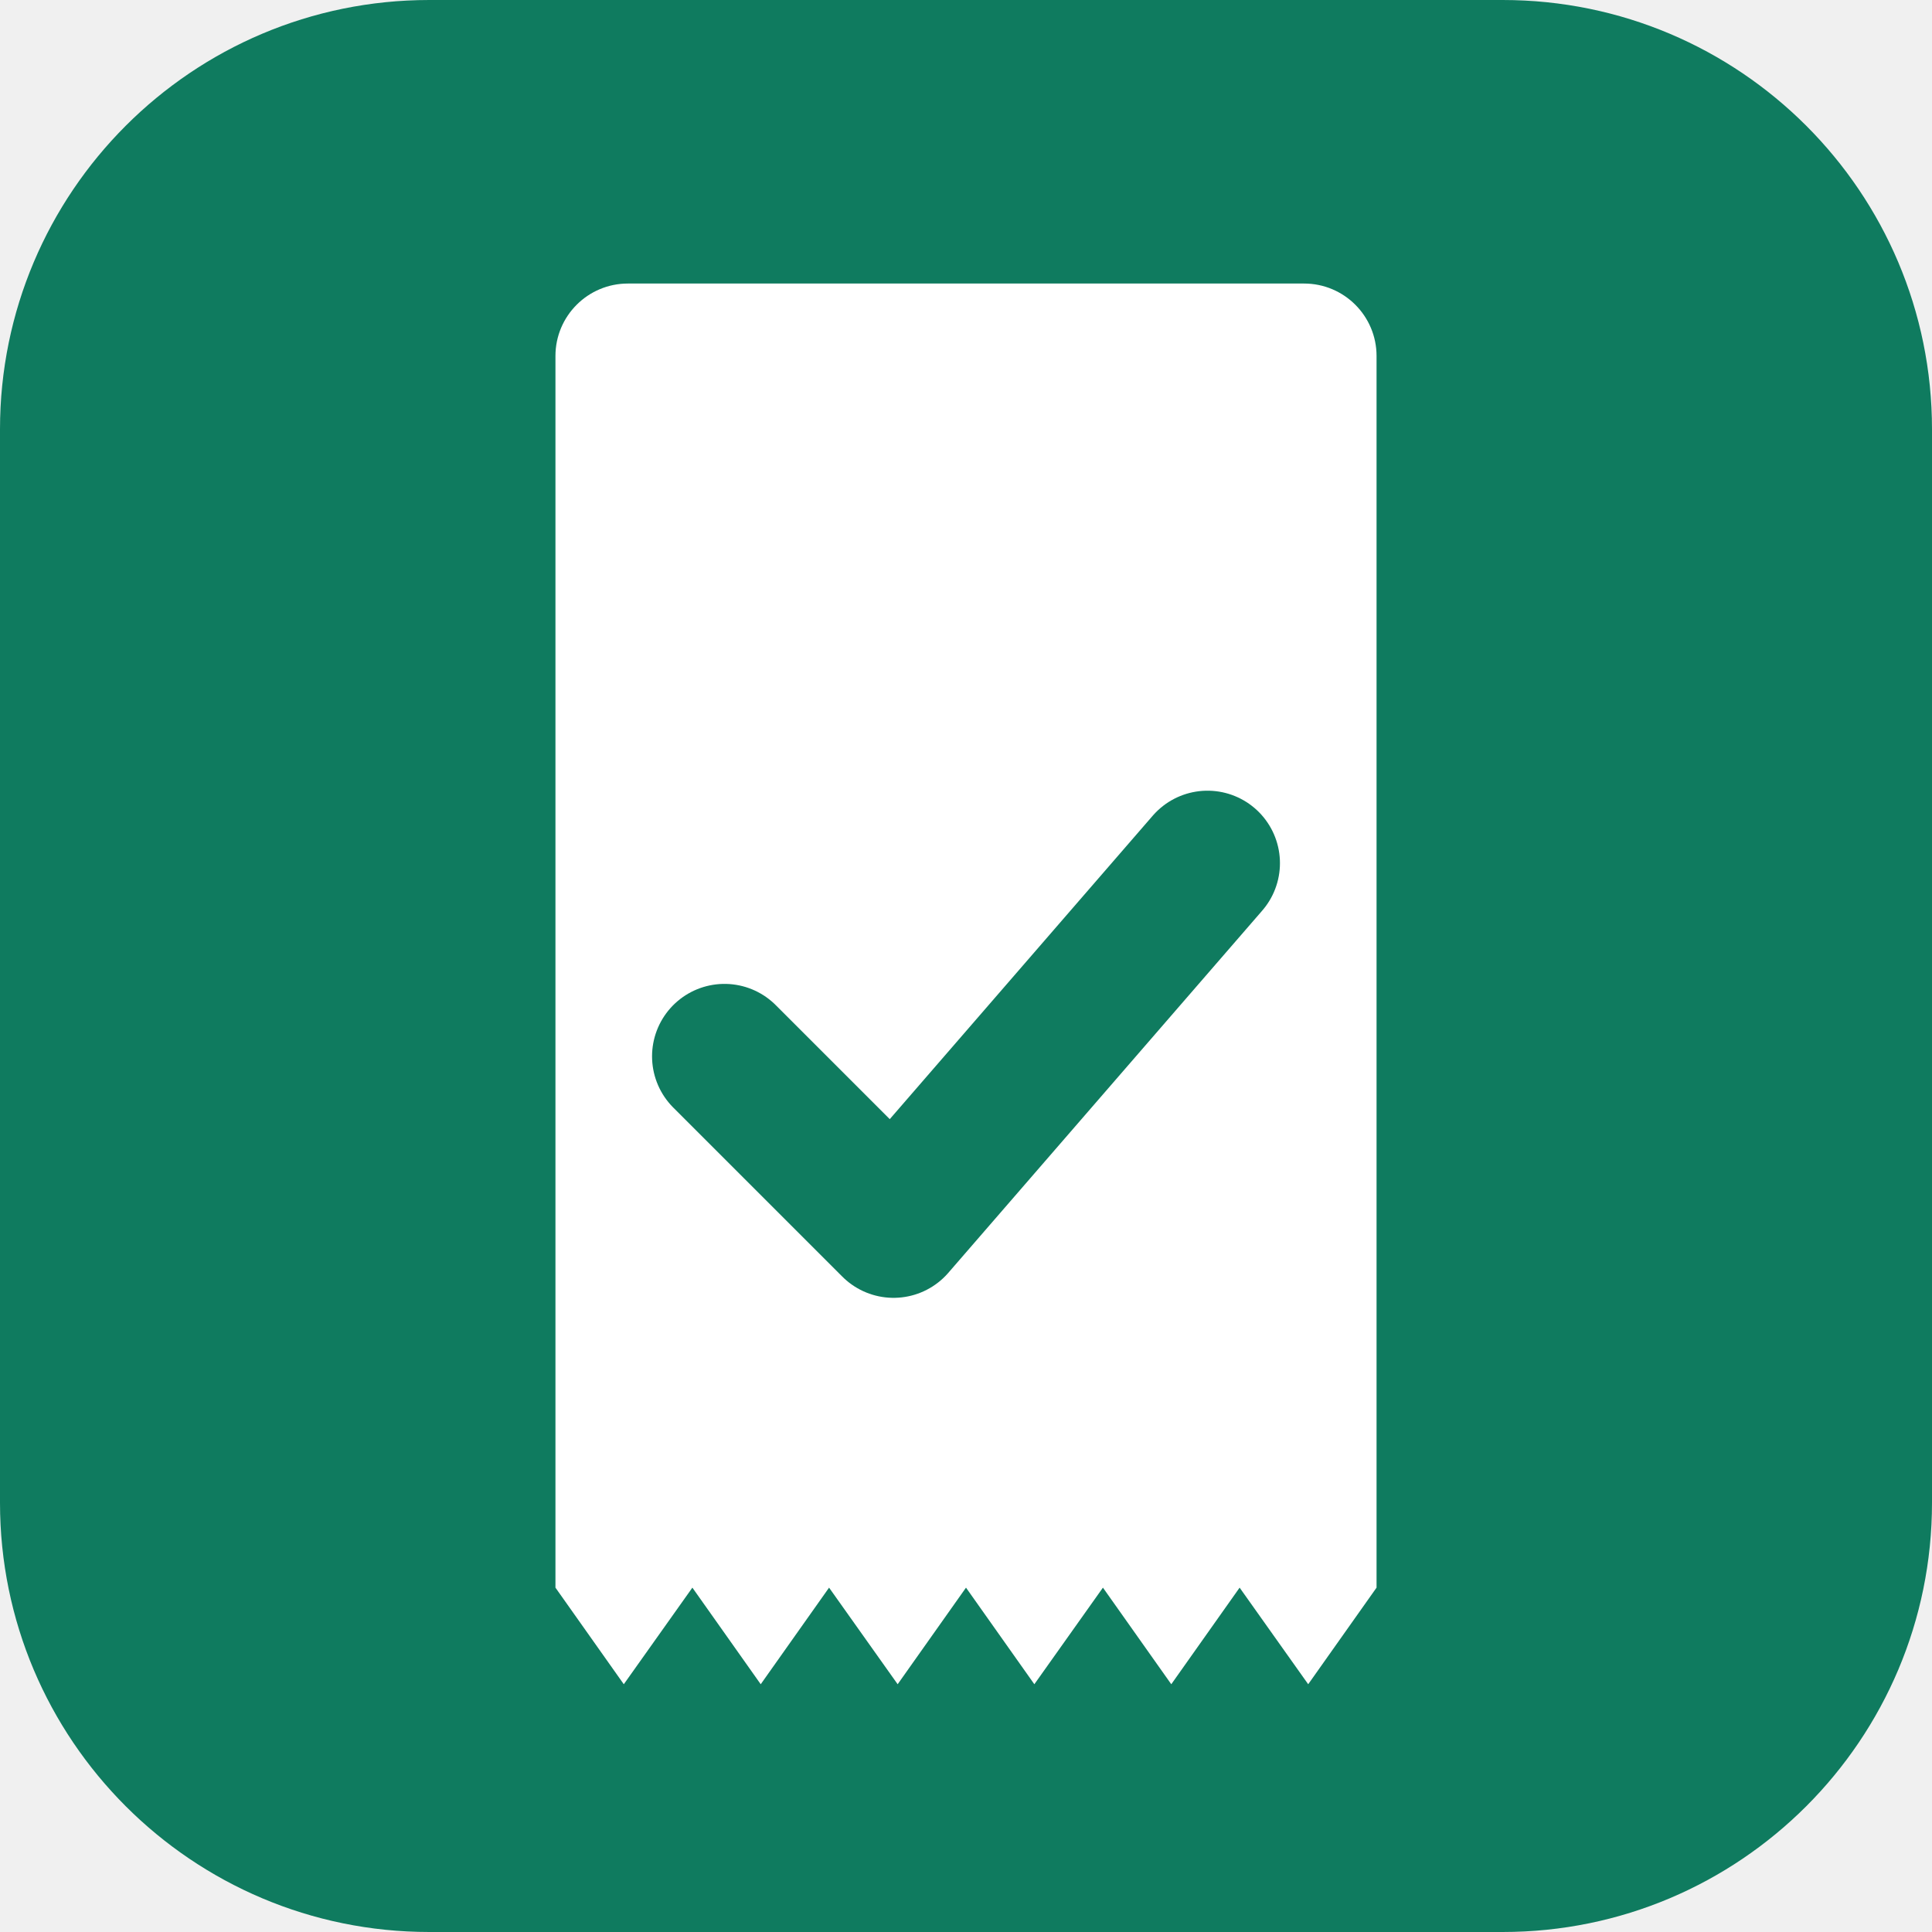
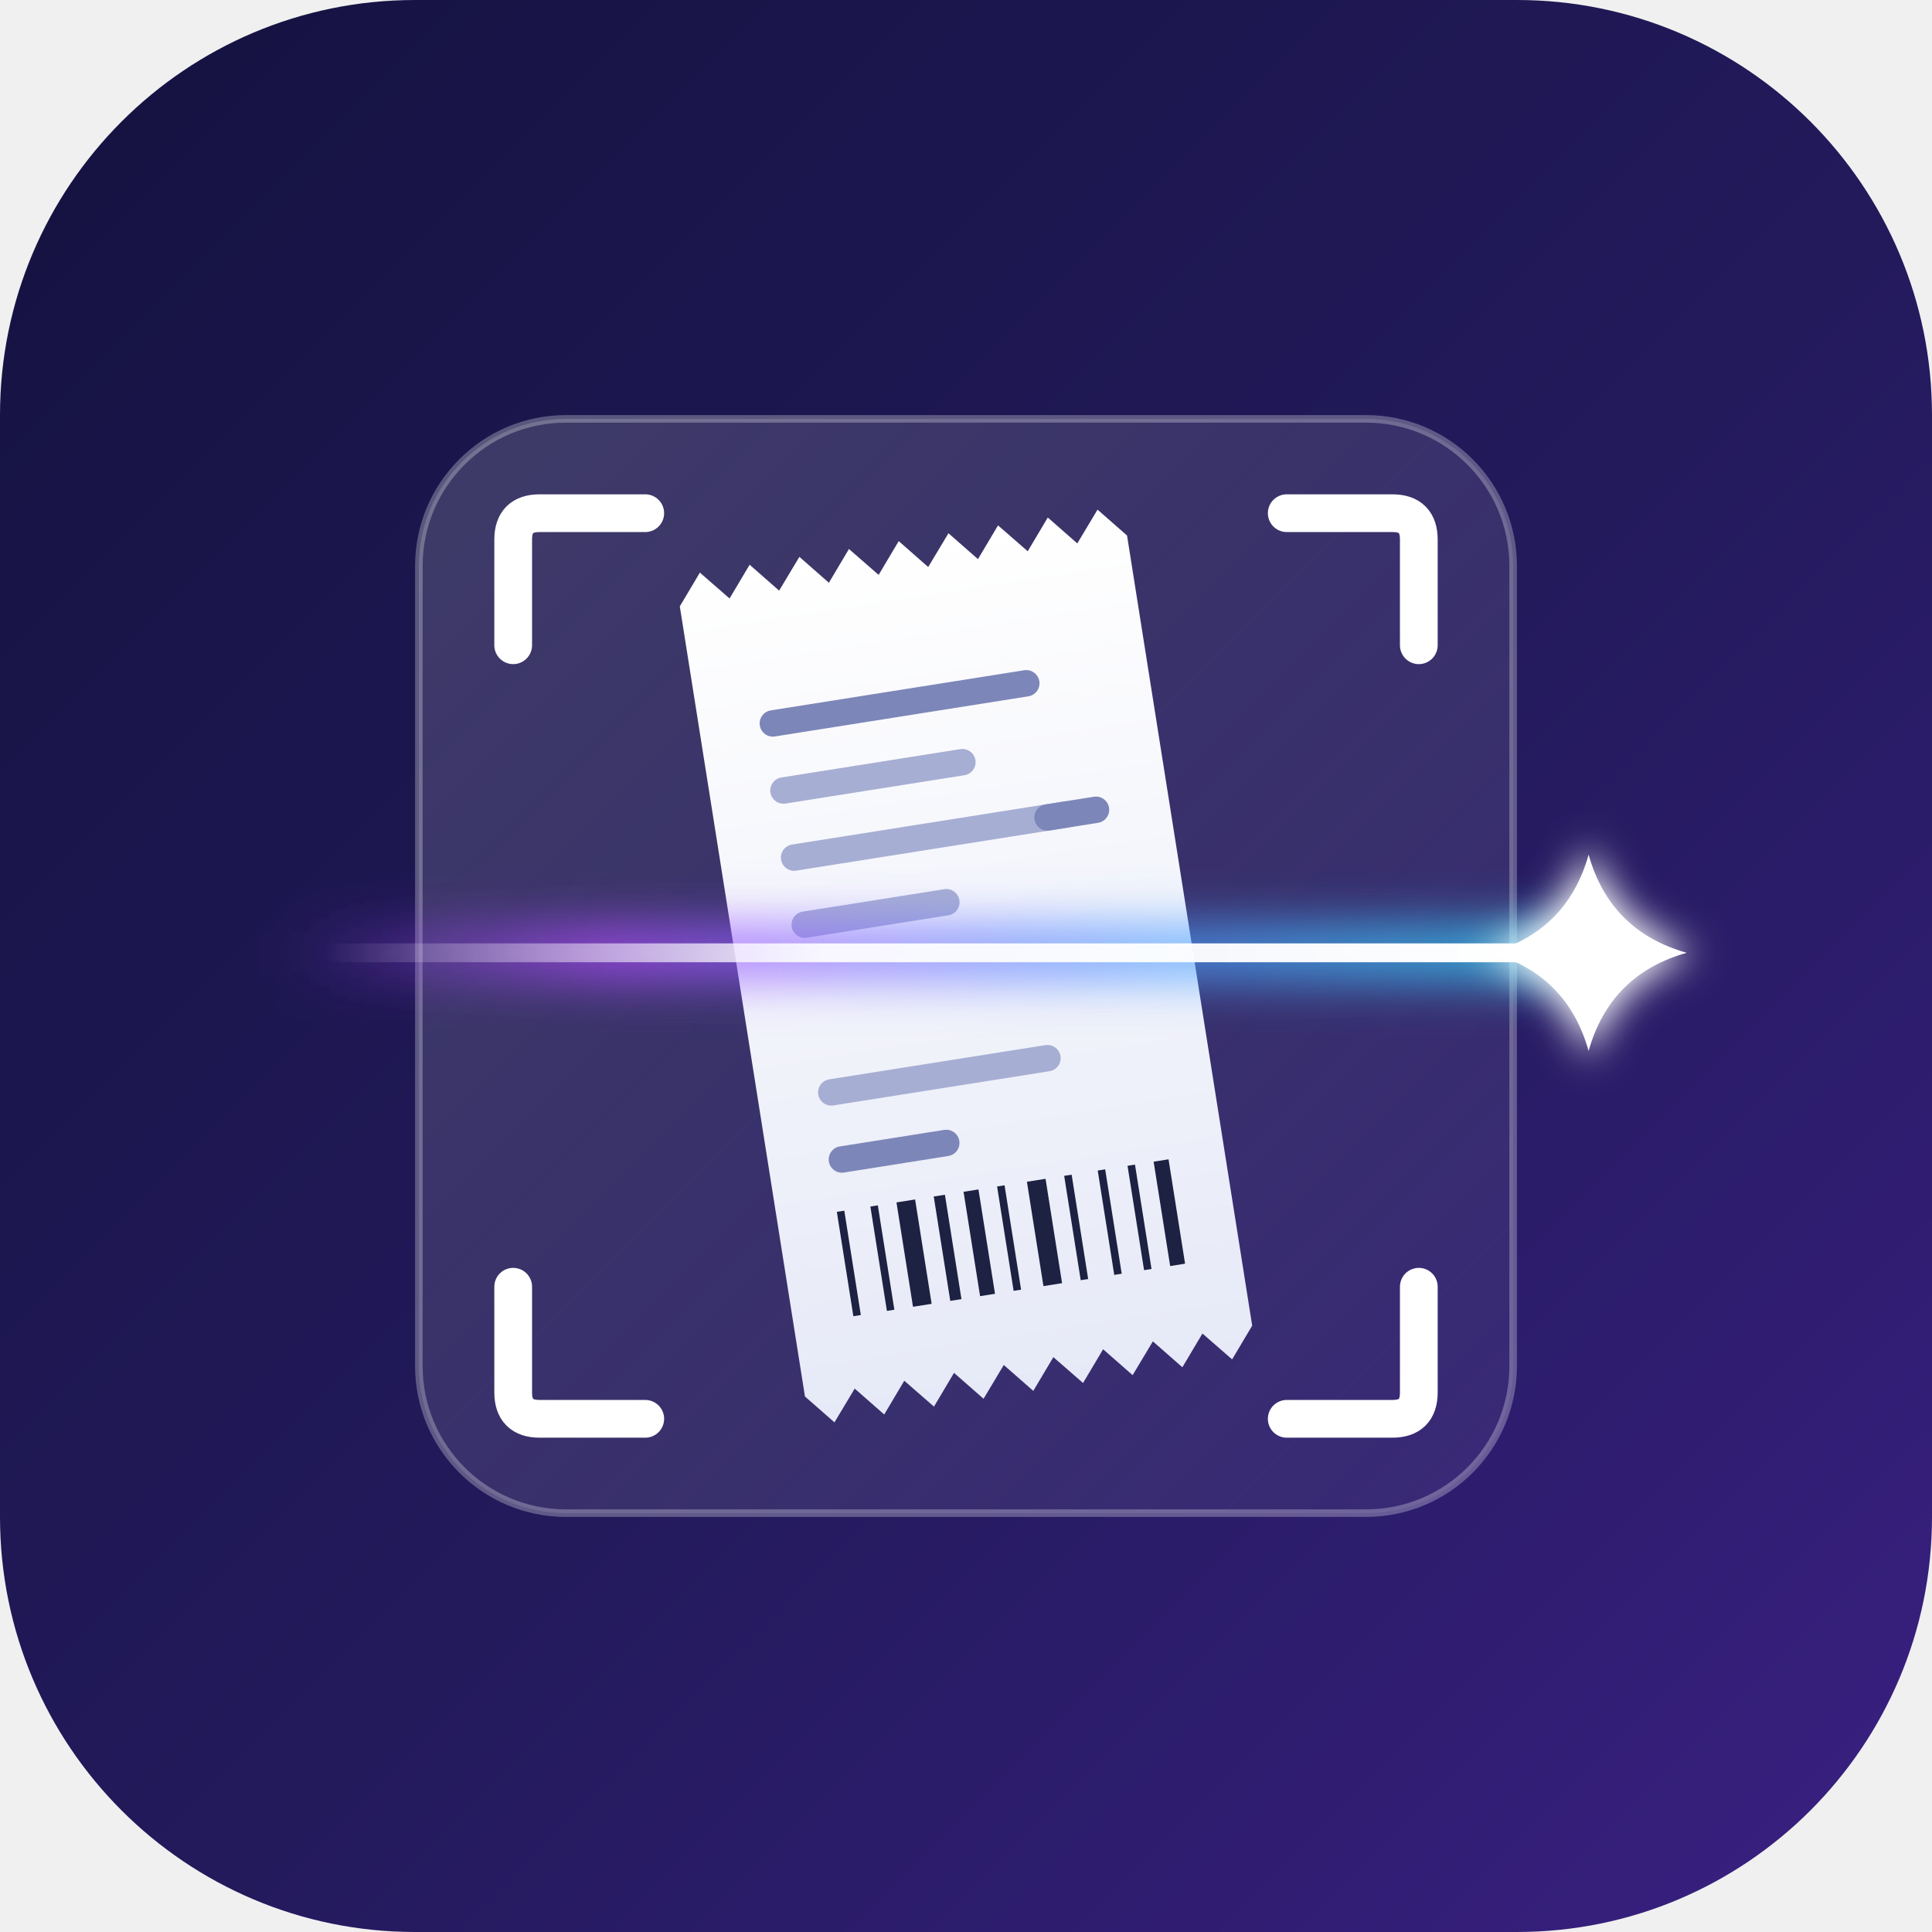
- <svg xmlns="http://www.w3.org/2000/svg" viewBox="0 0 108 108">
-   <rect width="108" height="108" rx="24" fill="#0F7B5F" />
-   <g transform="translate(54 55) scale(1.35) translate(-54 -55)">
-     <path d="M40,26h28a3,3 0 0 1 3,3v51l-2.83,4 -2.84,-4 -2.83,4 -2.83,-4 -2.84,4 -2.83,-4 -2.83,4 -2.84,-4 -2.83,4 -2.83,-4 -2.84,4 -2.83,-4V29a3,3 0 0 1 3,-3z" fill="#fff" />
-     <path d="M44,58l7,7 13,-15" stroke="#0F7B5F" stroke-width="6" stroke-linecap="round" stroke-linejoin="round" fill="none" />
+ <svg xmlns="http://www.w3.org/2000/svg" viewBox="0 0 1024 1024" width="1024" height="1024">
+   <defs>
+     <linearGradient id="bg" x1="0" y1="0" x2="1" y2="1">
+       <stop offset="0" stop-color="#14123f" />
+       <stop offset=".55" stop-color="#231a5c" />
+       <stop offset="1" stop-color="#3a2083" />
+     </linearGradient>
+     <linearGradient id="glass" x1="0" y1="0" x2="1" y2="1">
+       <stop offset="0" stop-color="#fff" stop-opacity=".16" />
+       <stop offset="1" stop-color="#fff" stop-opacity=".05" />
+     </linearGradient>
+     <linearGradient id="paper" x1="0" y1="0" x2="0" y2="1">
+       <stop offset="0" stop-color="#ffffff" />
+       <stop offset="1" stop-color="#e6e9f7" />
+     </linearGradient>
+     <linearGradient id="beam" x1="0" x2="1">
+       <stop offset="0" stop-color="#a24bff" stop-opacity="0" />
+       <stop offset=".25" stop-color="#b14dff" />
+       <stop offset=".6" stop-color="#5a8bff" />
+       <stop offset="1" stop-color="#2ee6ff" />
+     </linearGradient>
+     <linearGradient id="beamcore" x1="0" x2="1">
+       <stop offset="0" stop-color="#fff" stop-opacity="0" />
+       <stop offset=".4" stop-color="#fff" stop-opacity=".9" />
+       <stop offset="1" stop-color="#fff" />
+     </linearGradient>
+     <filter id="glow" x="-20%" y="-400%" width="140%" height="900%">
+       <feGaussianBlur stdDeviation="14" />
+     </filter>
+     <filter id="glow2" x="-100%" y="-100%" width="300%" height="300%">
+       <feGaussianBlur stdDeviation="10" />
+     </filter>
+   </defs>
+   <rect width="1024" height="1024" rx="220" fill="url(#bg)" />
+   <g transform="translate(512 512) scale(1.0) translate(-512 -512)">
+     <rect x="222" y="222" width="580" height="580" rx="78" fill="url(#glass)" stroke="#ffffff" stroke-opacity=".28" stroke-width="4" />
+     <path d="M272,342 V286 Q272,272 286,272 H342" fill="none" stroke="#fff" stroke-width="20" stroke-linecap="round" />
+     <path d="M752,342 V286 Q752,272 738,272 H682" fill="none" stroke="#fff" stroke-width="20" stroke-linecap="round" />
+     <path d="M272,682 V738 Q272,752 286,752 H342" fill="none" stroke="#fff" stroke-width="20" stroke-linecap="round" />
+     <path d="M752,682 V738 Q752,752 738,752 H682" fill="none" stroke="#fff" stroke-width="20" stroke-linecap="round" />
+     <g transform="rotate(-9 512 512)">
+       <path d="M392.0,300.0 L405.3,284.0 L418.7,300.0 L432.0,284.0 L445.3,300.0 L458.7,284.0 L472.0,300.0 L485.3,284.0 L498.7,300.0 L512.0,284.0 L525.3,300.0 L538.7,284.0 L552.0,300.0 L565.3,284.0 L578.7,300.0 L592.0,284.0 L605.3,300.0 L618.7,284.0 L632.0,300.0 L632.0,724.0 L618.7,740.0 L605.3,724.0 L592.0,740.0 L578.7,724.0 L565.3,740.0 L552.0,724.0 L538.7,740.0 L525.3,724.0 L512.0,740.0 L498.7,724.0 L485.3,740.0 L472.0,724.0 L458.7,740.0 L445.3,724.0 L432.0,740.0 L418.7,724.0 L405.3,740.0 L392.0,724.0 Z" fill="url(#paper)" />
+       <rect x="424" y="362" width="150" height="14" rx="7" fill="#7d86b8" />
+       <rect x="424" y="398" width="110" height="14" rx="7" fill="#a7aed3" />
+       <rect x="424" y="434" width="160" height="14" rx="7" fill="#a7aed3" />
+       <rect x="424" y="470" width="90" height="14" rx="7" fill="#a7aed3" />
+       <rect x="424" y="560" width="130" height="14" rx="7" fill="#a7aed3" />
+       <rect x="424" y="596" width="70" height="14" rx="7" fill="#7d86b8" />
+       <rect x="560" y="434" width="40" height="14" rx="7" fill="#7d86b8" />
+       <rect x="424" y="630" width="4" height="56" fill="#1d2142" />
+       <rect x="442" y="630" width="4" height="56" fill="#1d2142" />
+       <rect x="456" y="630" width="10" height="56" fill="#1d2142" />
+       <rect x="476" y="630" width="6" height="56" fill="#1d2142" />
+       <rect x="492" y="630" width="8" height="56" fill="#1d2142" />
+       <rect x="510" y="630" width="4" height="56" fill="#1d2142" />
+       <rect x="526" y="630" width="10" height="56" fill="#1d2142" />
+       <rect x="546" y="630" width="4" height="56" fill="#1d2142" />
+       <rect x="564" y="630" width="4" height="56" fill="#1d2142" />
+       <rect x="580" y="630" width="4" height="56" fill="#1d2142" />
+       <rect x="594" y="630" width="8" height="56" fill="#1d2142" />
+     </g>
+     <g filter="url(#glow)">
+       <rect x="150" y="494" width="690" height="22" rx="11" fill="url(#beam)" />
+     </g>
+     <rect x="170" y="500" width="660" height="10" rx="5" fill="url(#beamcore)" />
+     <g filter="url(#glow2)">
+       <path d="M842,447 Q854.76,492.24 900,505 Q854.76,517.76 842,563 Q829.24,517.76 784,505 Q829.24,492.24 842,447Z" fill="#fff" />
+     </g>
+     <path d="M842,453 Q853.44,493.56 894,505 Q853.44,516.44 842,557 Q830.56,516.44 790,505 Q830.56,493.56 842,453Z" fill="#fff" />
  </g>
</svg>
